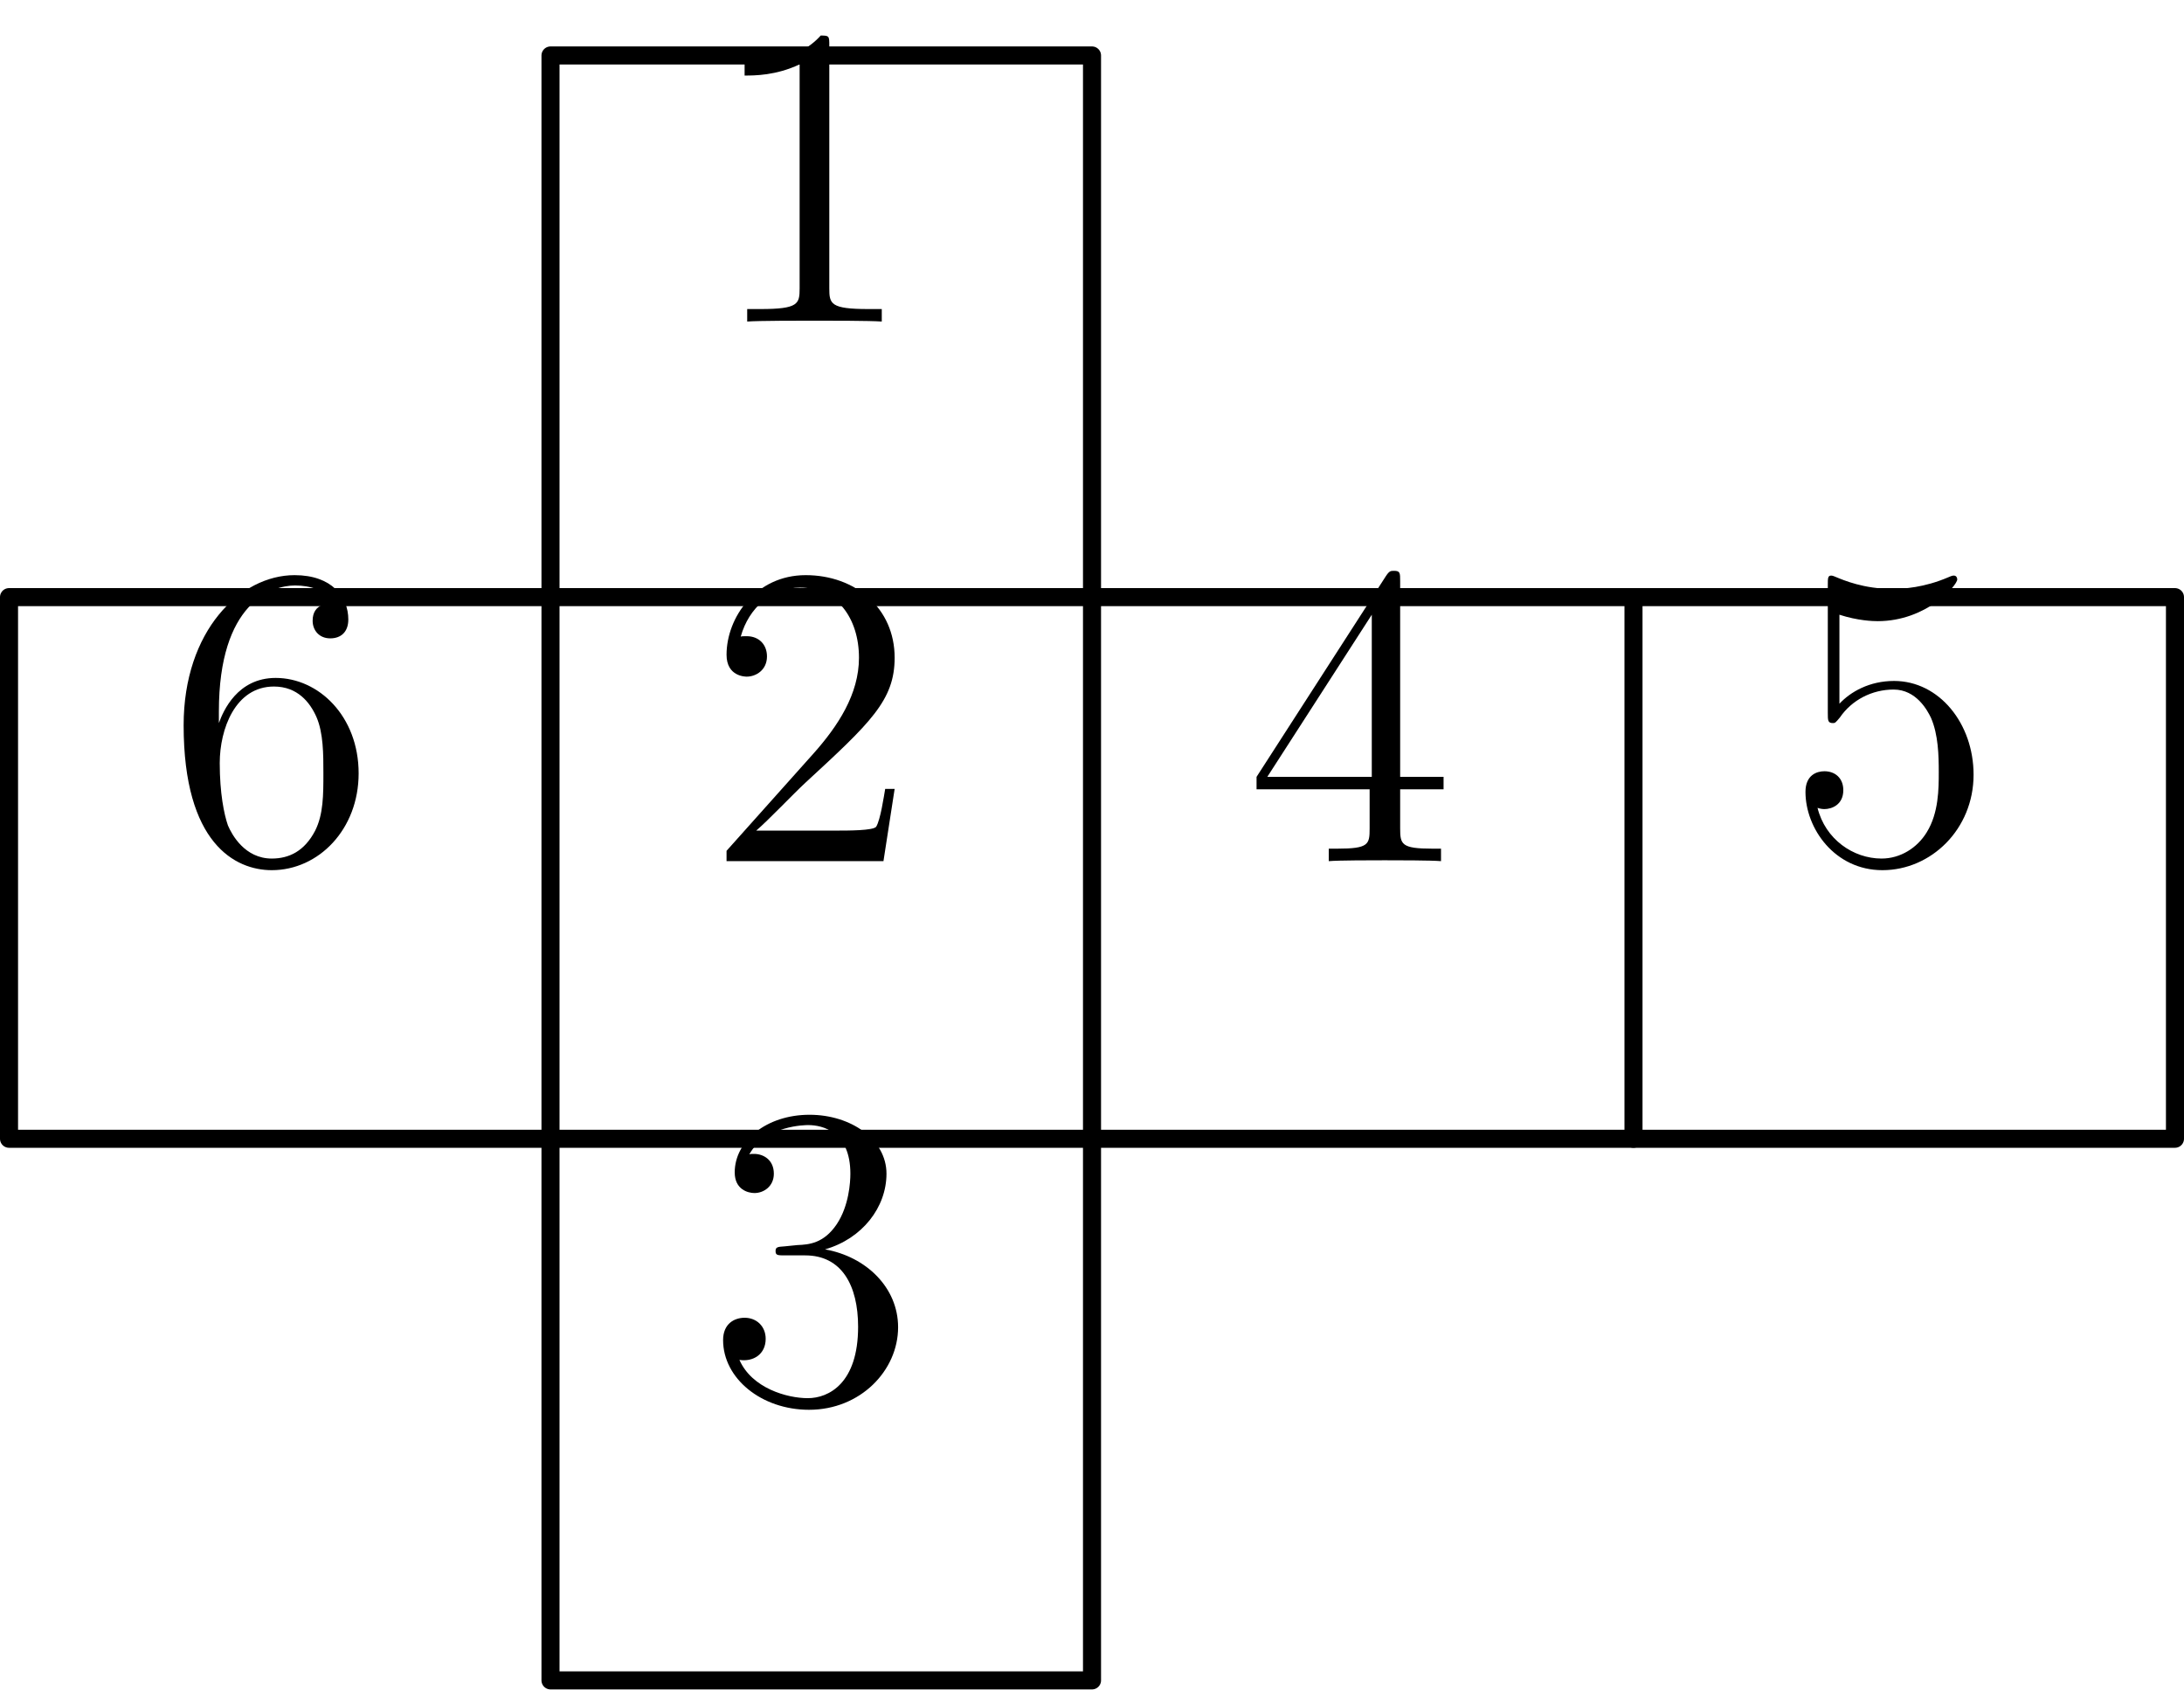
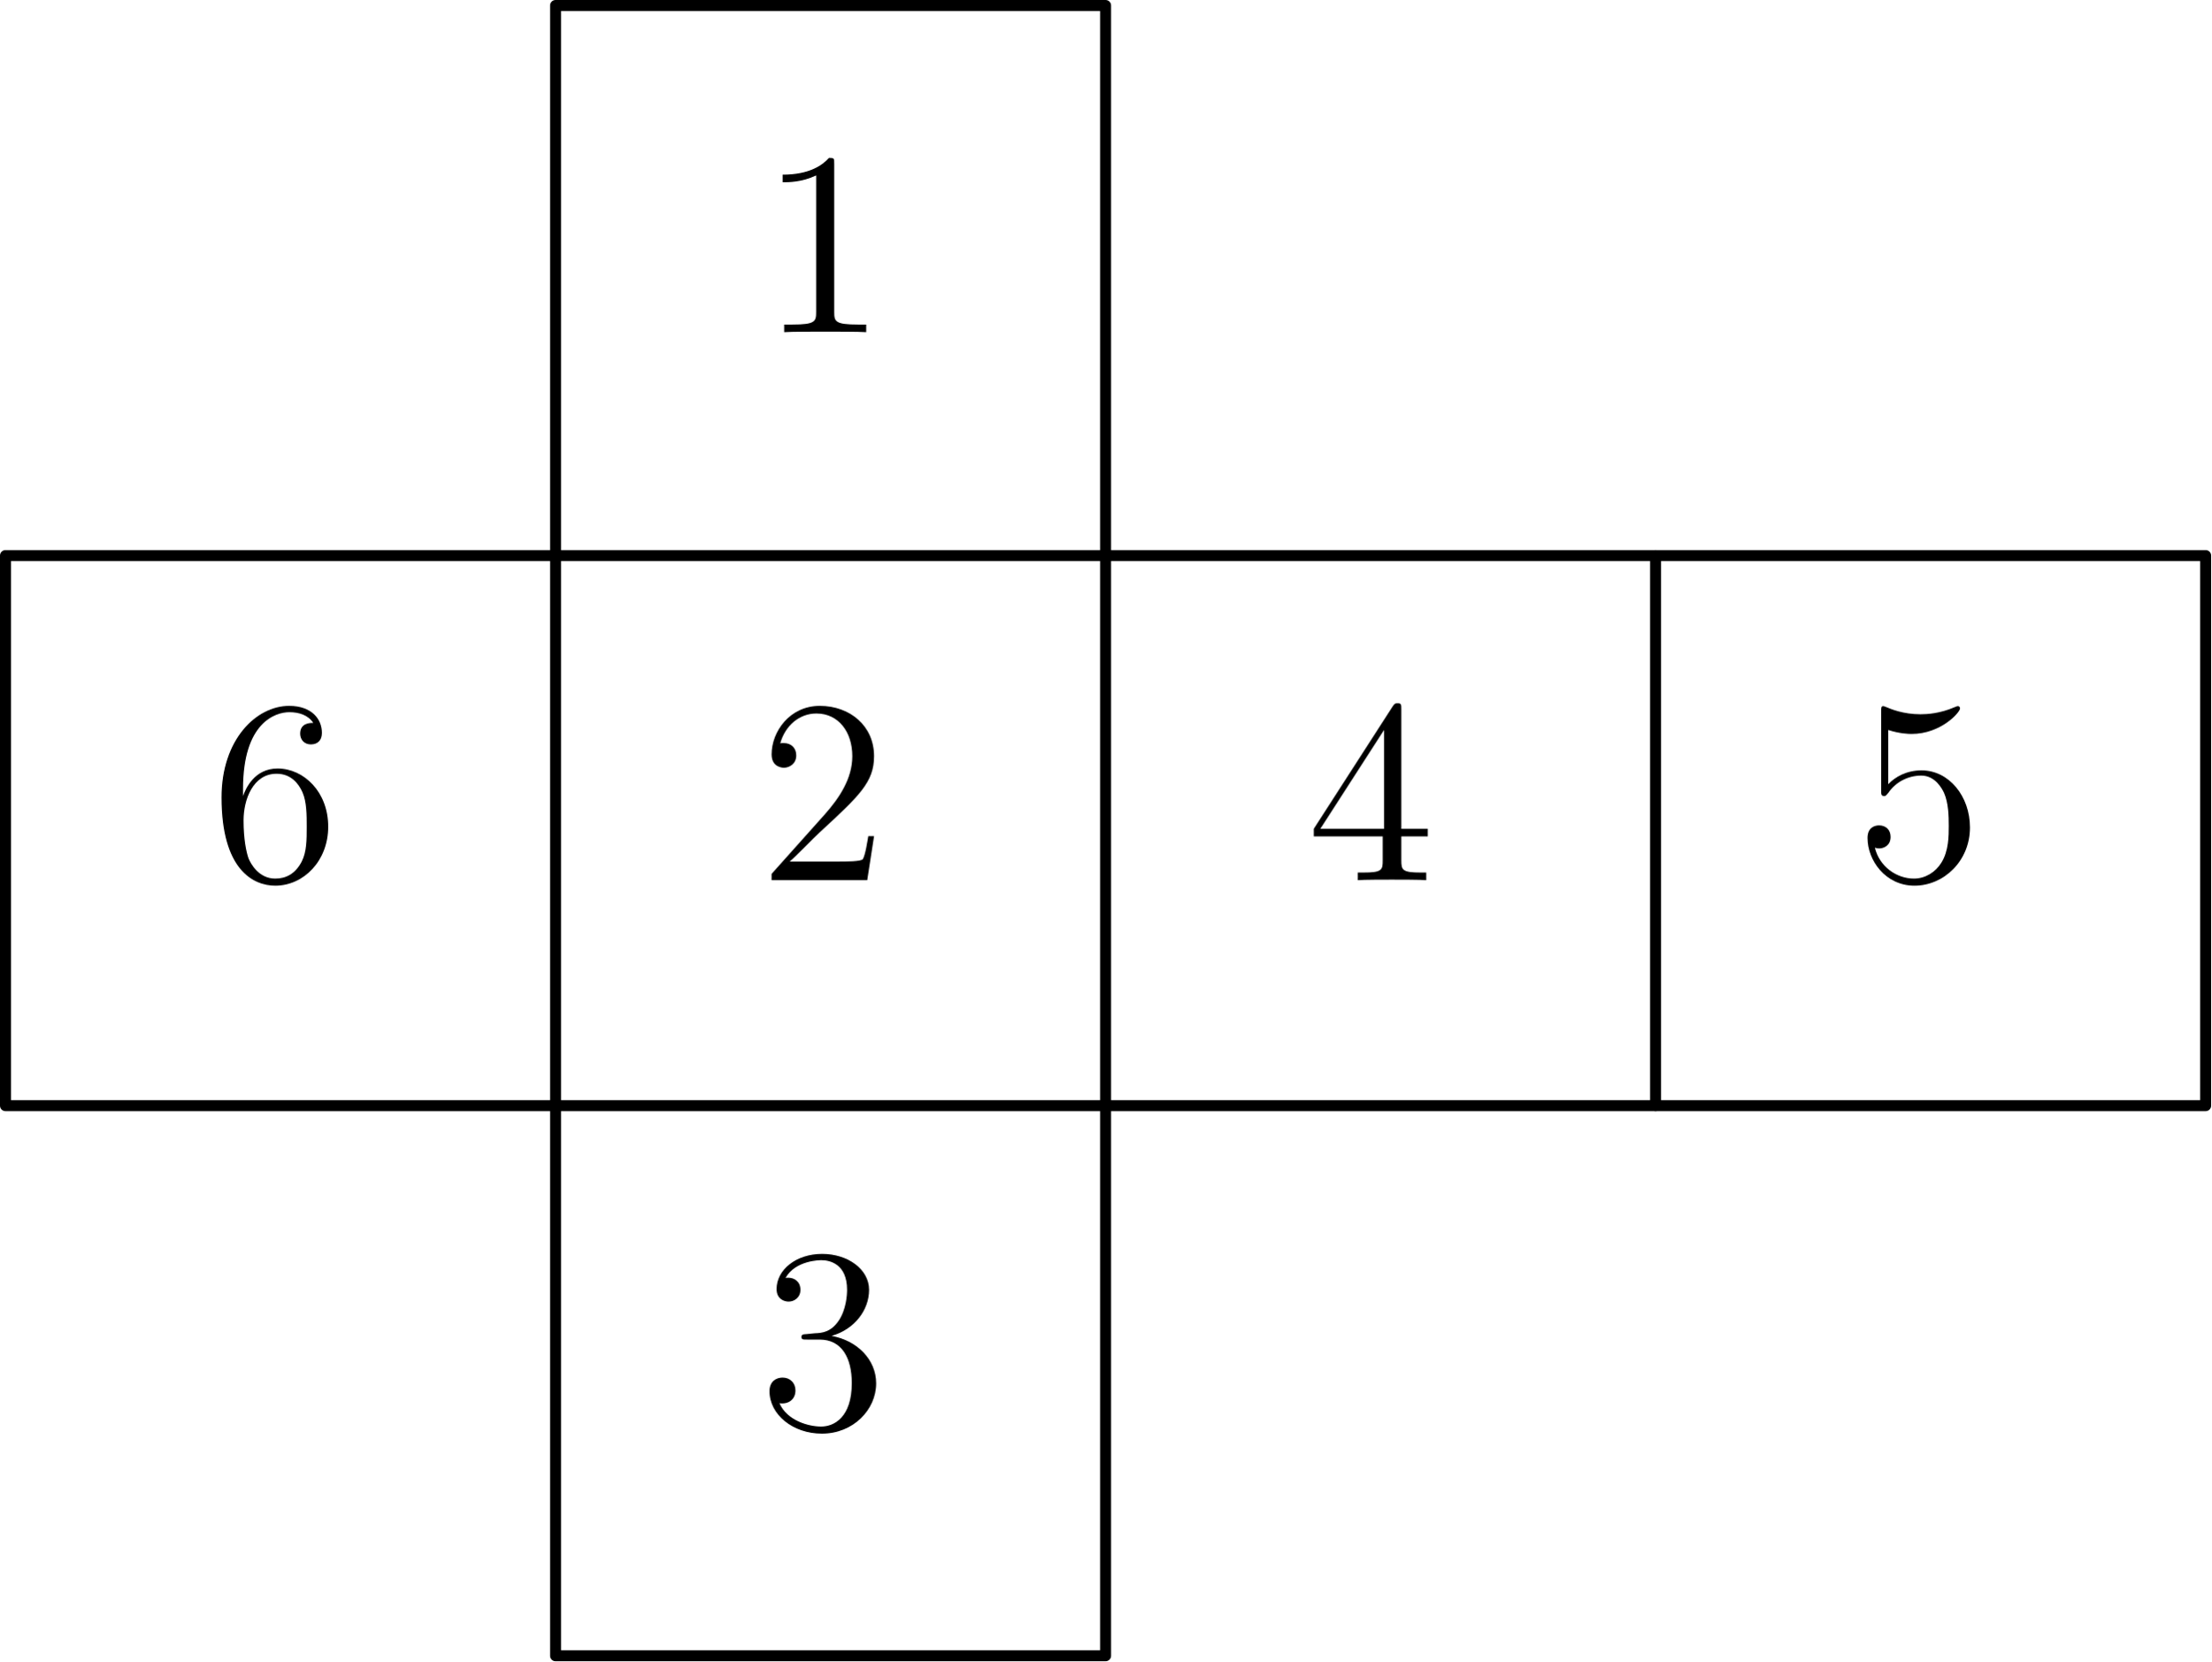
- <svg xmlns="http://www.w3.org/2000/svg" xmlns:xlink="http://www.w3.org/1999/xlink" height="46.962pt" version="1.1" viewBox="56.621 54.06 60.727 46.962" width="60.727pt">
+ <svg xmlns="http://www.w3.org/2000/svg" xmlns:xlink="http://www.w3.org/1999/xlink" height="75.783pt" version="1.1" viewBox="56.621 54.06 100.876 75.783" width="100.876pt">
  <defs>
    <path d="M3.443 -7.663C3.443 -7.938 3.443 -7.95 3.204 -7.95C2.917 -7.627 2.319 -7.185 1.088 -7.185V-6.838C1.363 -6.838 1.961 -6.838 2.618 -7.149V-0.921C2.618 -0.49 2.582 -0.347 1.53 -0.347H1.16V0C1.482 -0.024 2.642 -0.024 3.037 -0.024S4.579 -0.024 4.902 0V-0.347H4.531C3.479 -0.347 3.443 -0.49 3.443 -0.921V-7.663Z" id="g0-49" />
    <path d="M5.26 -2.008H4.997C4.961 -1.805 4.866 -1.148 4.746 -0.956C4.663 -0.849 3.981 -0.849 3.622 -0.849H1.411C1.734 -1.124 2.463 -1.889 2.774 -2.176C4.591 -3.85 5.26 -4.471 5.26 -5.655C5.26 -7.03 4.172 -7.95 2.786 -7.95S0.586 -6.767 0.586 -5.738C0.586 -5.129 1.112 -5.129 1.148 -5.129C1.399 -5.129 1.71 -5.308 1.71 -5.691C1.71 -6.025 1.482 -6.253 1.148 -6.253C1.04 -6.253 1.016 -6.253 0.98 -6.241C1.207 -7.054 1.853 -7.603 2.63 -7.603C3.646 -7.603 4.268 -6.755 4.268 -5.655C4.268 -4.639 3.682 -3.754 3.001 -2.989L0.586 -0.287V0H4.949L5.26 -2.008Z" id="g0-50" />
    <path d="M2.2 -4.292C1.997 -4.28 1.949 -4.268 1.949 -4.16C1.949 -4.041 2.008 -4.041 2.224 -4.041H2.774C3.79 -4.041 4.244 -3.204 4.244 -2.056C4.244 -0.49 3.431 -0.072 2.845 -0.072C2.271 -0.072 1.291 -0.347 0.944 -1.136C1.327 -1.076 1.674 -1.291 1.674 -1.722C1.674 -2.068 1.423 -2.307 1.088 -2.307C0.801 -2.307 0.49 -2.14 0.49 -1.686C0.49 -0.622 1.554 0.251 2.881 0.251C4.304 0.251 5.356 -0.837 5.356 -2.044C5.356 -3.144 4.471 -4.005 3.324 -4.208C4.364 -4.507 5.033 -5.38 5.033 -6.312C5.033 -7.257 4.053 -7.95 2.893 -7.95C1.698 -7.95 0.813 -7.221 0.813 -6.348C0.813 -5.87 1.184 -5.774 1.363 -5.774C1.614 -5.774 1.901 -5.954 1.901 -6.312C1.901 -6.695 1.614 -6.862 1.351 -6.862C1.279 -6.862 1.255 -6.862 1.219 -6.85C1.674 -7.663 2.798 -7.663 2.857 -7.663C3.252 -7.663 4.029 -7.484 4.029 -6.312C4.029 -6.085 3.993 -5.416 3.646 -4.902C3.288 -4.376 2.881 -4.34 2.558 -4.328L2.2 -4.292Z" id="g0-51" />
    <path d="M4.316 -7.783C4.316 -8.01 4.316 -8.07 4.148 -8.07C4.053 -8.07 4.017 -8.07 3.921 -7.926L0.323 -2.343V-1.997H3.467V-0.909C3.467 -0.466 3.443 -0.347 2.57 -0.347H2.331V0C2.606 -0.024 3.551 -0.024 3.885 -0.024S5.177 -0.024 5.452 0V-0.347H5.212C4.352 -0.347 4.316 -0.466 4.316 -0.909V-1.997H5.523V-2.343H4.316V-7.783ZM3.527 -6.85V-2.343H0.622L3.527 -6.85Z" id="g0-52" />
    <path d="M1.53 -6.85C2.044 -6.683 2.463 -6.671 2.594 -6.671C3.945 -6.671 4.806 -7.663 4.806 -7.831C4.806 -7.878 4.782 -7.938 4.71 -7.938C4.686 -7.938 4.663 -7.938 4.555 -7.89C3.885 -7.603 3.312 -7.568 3.001 -7.568C2.212 -7.568 1.65 -7.807 1.423 -7.902C1.339 -7.938 1.315 -7.938 1.303 -7.938C1.207 -7.938 1.207 -7.867 1.207 -7.675V-4.125C1.207 -3.909 1.207 -3.838 1.351 -3.838C1.411 -3.838 1.423 -3.85 1.542 -3.993C1.877 -4.483 2.439 -4.77 3.037 -4.77C3.67 -4.77 3.981 -4.184 4.077 -3.981C4.28 -3.515 4.292 -2.929 4.292 -2.475S4.292 -1.339 3.957 -0.801C3.694 -0.371 3.228 -0.072 2.702 -0.072C1.913 -0.072 1.136 -0.61 0.921 -1.482C0.98 -1.459 1.052 -1.447 1.112 -1.447C1.315 -1.447 1.638 -1.566 1.638 -1.973C1.638 -2.307 1.411 -2.499 1.112 -2.499C0.897 -2.499 0.586 -2.391 0.586 -1.925C0.586 -0.909 1.399 0.251 2.726 0.251C4.077 0.251 5.26 -0.885 5.26 -2.403C5.26 -3.826 4.304 -5.009 3.049 -5.009C2.367 -5.009 1.841 -4.71 1.53 -4.376V-6.85Z" id="g0-53" />
    <path d="M1.47 -4.16C1.47 -7.185 2.941 -7.663 3.587 -7.663C4.017 -7.663 4.447 -7.532 4.674 -7.173C4.531 -7.173 4.077 -7.173 4.077 -6.683C4.077 -6.42 4.256 -6.193 4.567 -6.193C4.866 -6.193 5.069 -6.372 5.069 -6.719C5.069 -7.34 4.615 -7.95 3.575 -7.95C2.068 -7.95 0.49 -6.408 0.49 -3.778C0.49 -0.49 1.925 0.251 2.941 0.251C4.244 0.251 5.356 -0.885 5.356 -2.439C5.356 -4.029 4.244 -5.093 3.049 -5.093C1.985 -5.093 1.59 -4.172 1.47 -3.838V-4.16ZM2.941 -0.072C2.188 -0.072 1.829 -0.741 1.722 -0.992C1.614 -1.303 1.494 -1.889 1.494 -2.726C1.494 -3.67 1.925 -4.854 3.001 -4.854C3.658 -4.854 4.005 -4.411 4.184 -4.005C4.376 -3.563 4.376 -2.965 4.376 -2.451C4.376 -1.841 4.376 -1.303 4.148 -0.849C3.85 -0.275 3.419 -0.072 2.941 -0.072Z" id="g0-54" />
  </defs>
  <g id="page1">
-     <g transform="matrix(1 0 0 1 56.8719 85.715)">
-       <path d="M 0 0L 0 -15.056L 15.056 -15.056L 15.056 -30.113L 30.113 -30.113L 30.113 -15.056L 60.225 -15.056L 60.225 0L 30.113 0L 30.113 15.056L 15.056 15.056L 15.056 0L 0 0Z" fill="none" stroke="#000000" stroke-linecap="round" stroke-linejoin="round" stroke-miterlimit="10.037" stroke-width="0.502" />
+     <g transform="matrix(1 0 0 1 56.8719 104.499)">
+       <path d="M 0 0L 0 -25.094L 25.094 -25.094L 25.094 -50.188L 50.188 -50.188L 50.188 -25.094L 100.375 -25.094L 100.375 0L 50.188 0L 50.188 25.094L 25.094 25.094L 25.094 0L 0 0Z" fill="none" stroke="#000000" stroke-linecap="round" stroke-linejoin="round" stroke-miterlimit="10.037" stroke-width="0.502" />
    </g>
-     <g transform="matrix(1 0 0 1 56.8719 85.715)">
-       <path d="M 15.056 0L 15.056 -15.056L 30.113 -15.056L 30.113 0L 15.056 0Z" fill="none" stroke="#000000" stroke-linecap="round" stroke-linejoin="round" stroke-miterlimit="10.037" stroke-width="0.502" />
+     <g transform="matrix(1 0 0 1 56.8719 104.499)">
+       <path d="M 25.094 0L 25.094 -25.094L 50.188 -25.094L 50.188 0L 25.094 0Z" fill="none" stroke="#000000" stroke-linecap="round" stroke-linejoin="round" stroke-miterlimit="10.037" stroke-width="0.502" />
    </g>
-     <g transform="matrix(1 0 0 1 56.8719 85.715)">
-       <path d="M 45.169 -15.056L 45.169 0" fill="none" stroke="#000000" stroke-linecap="round" stroke-linejoin="round" stroke-miterlimit="10.037" stroke-width="0.502" />
+     <g transform="matrix(1 0 0 1 56.8719 104.499)">
+       <path d="M 75.281 -25.094L 75.281 0" fill="none" stroke="#000000" stroke-linecap="round" stroke-linejoin="round" stroke-miterlimit="10.037" stroke-width="0.502" />
    </g>
-     <use x="76.237" xlink:href="#g0-49" y="62.998" />
-     <use x="76.237" xlink:href="#g0-50" y="77.998" />
-     <use x="76.237" xlink:href="#g0-51" y="92.998" />
-     <use x="91.237" xlink:href="#g0-52" y="77.998" />
-     <use x="106.237" xlink:href="#g0-53" y="77.998" />
-     <use x="61.237" xlink:href="#g0-54" y="77.998" />
+     <use x="91.237" xlink:href="#g0-49" y="69.212" />
+     <use x="91.237" xlink:href="#g0-50" y="94.212" />
+     <use x="91.237" xlink:href="#g0-51" y="119.212" />
+     <use x="116.237" xlink:href="#g0-52" y="94.212" />
+     <use x="141.237" xlink:href="#g0-53" y="94.212" />
+     <use x="66.237" xlink:href="#g0-54" y="94.212" />
  </g>
</svg>
